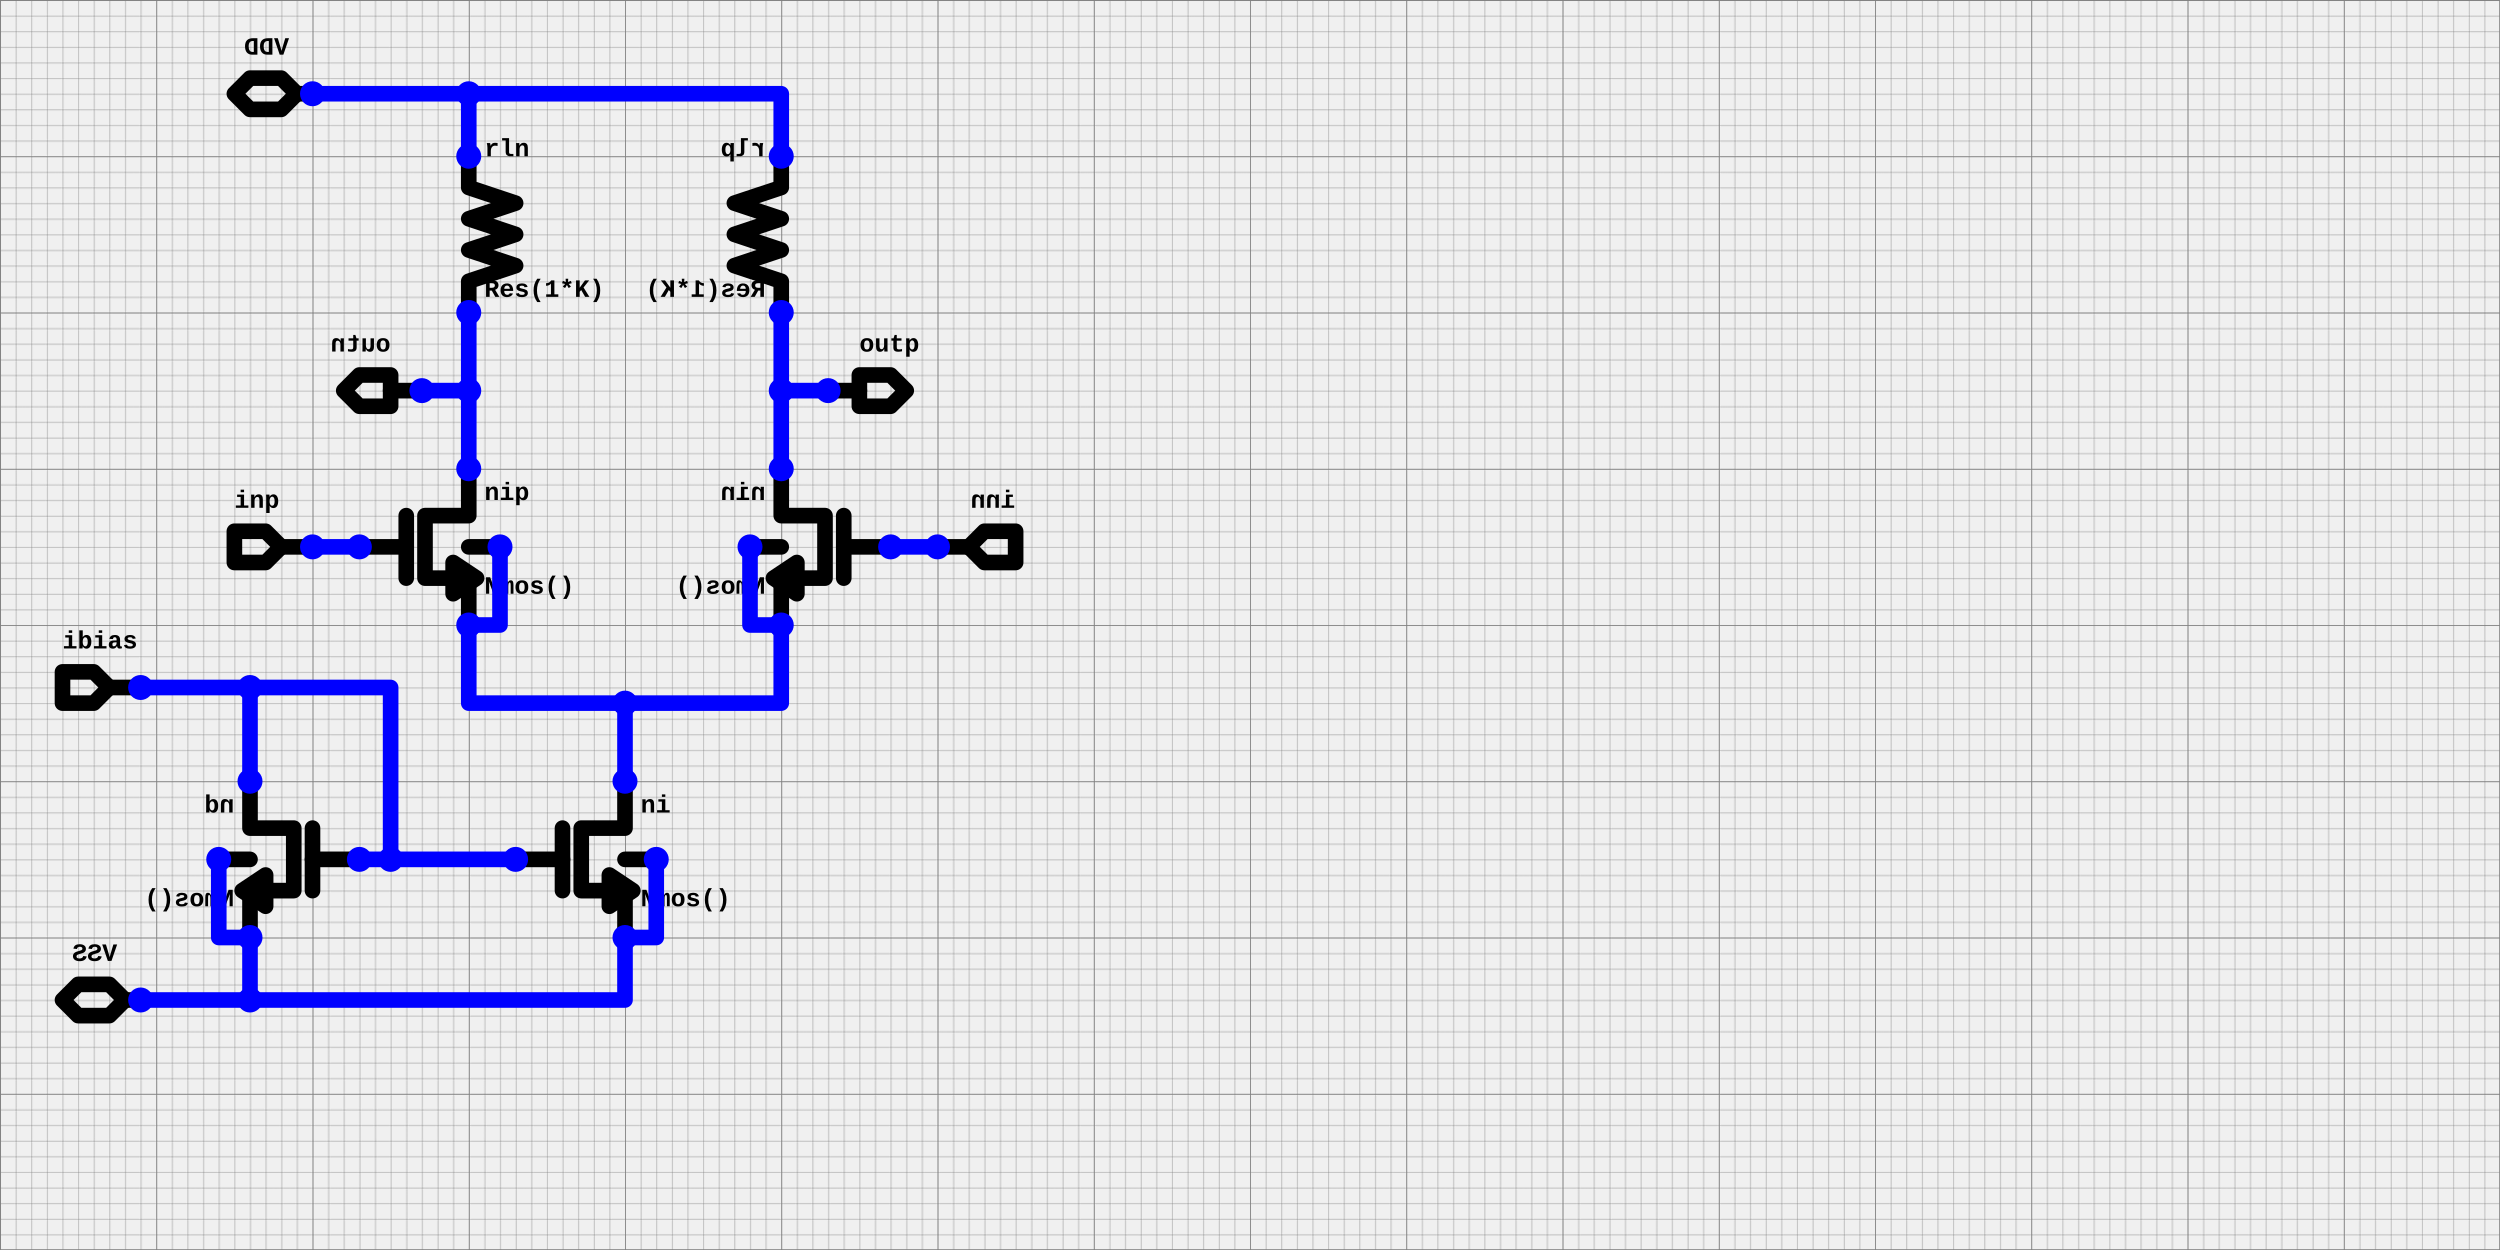
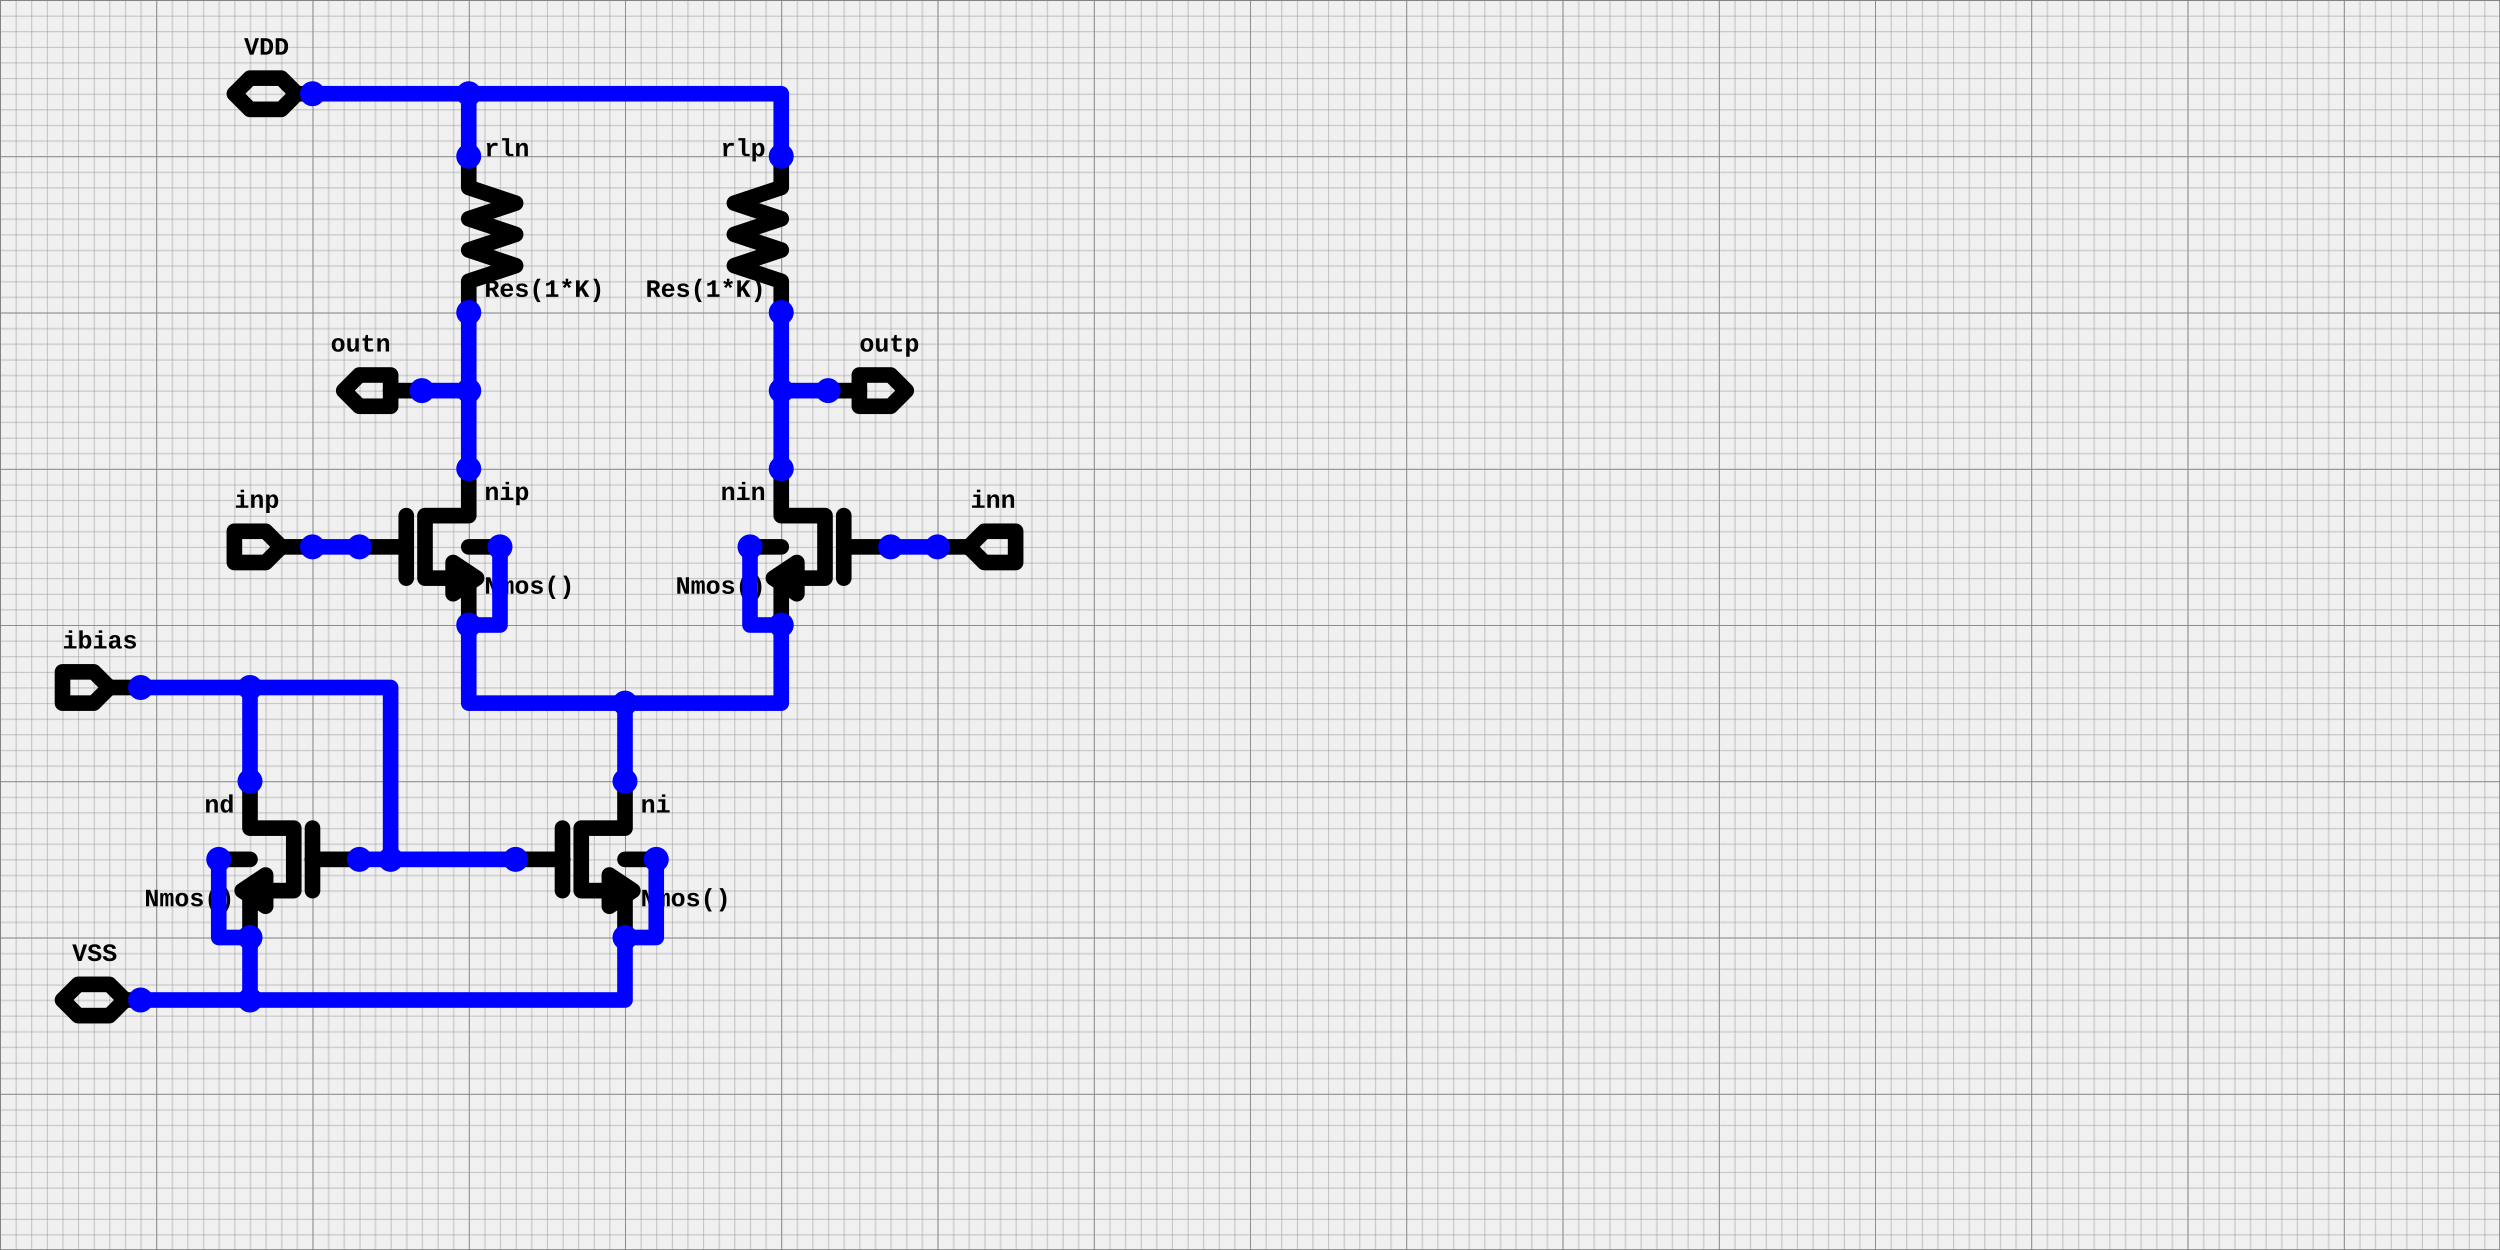
<svg xmlns="http://www.w3.org/2000/svg" width="1600" height="800">
  <style id="hdl21-schematic-style">

/* Styling for Symbol and Wire Elements */
.hdl21-symbols {
  fill: none;
  stroke: black;
  stroke-opacity: 1;
  stroke-miterlimit: 0;
  stroke-linecap: round;
  stroke-linejoin: round;
  stroke-width: 10px;
  stroke-dashoffset: 0px;
}

.hdl21-instance-port {
  fill: white;
  stroke: black;
  stroke-opacity: 1;
  stroke-miterlimit: 0;
  stroke-linecap: round;
  stroke-linejoin: round;
  stroke-width: 4px;
  stroke-dashoffset: 0px;
}

.hdl21-dot {
  fill: blue;
  stroke: blue;
  stroke-opacity: 1;
  stroke-miterlimit: 0;
  stroke-linecap: round;
  stroke-linejoin: round;
  stroke-width: 4px;
  stroke-dashoffset: 0px;
}

.hdl21-wire {
  fill: none;
  stroke: blue;
  stroke-opacity: 1;
  stroke-miterlimit: 0;
  stroke-linecap: round;
  stroke-linejoin: round;
  stroke-width: 10px;
  stroke-dashoffset: 0px;
}

/* Styling for Text Labels */
.hdl21-labels,
.hdl21-instance-name,
.hdl21-instance-of,
.hdl21-port-name,
.hdl21-wire-name {
  fill: black;
  font-family: Menlo, Monaco, 'Courier New', monospace;
  font-weight: bold;
  font-size: 16px;
}

/* Dark Mode Color Overrides */
@media (prefers-color-scheme:dark) {
    svg {
        background-color: #1e1e1e;
    }
    .hdl21-dot {
        fill: #87d3f8;
        stroke: #87d3f8;
    }
    .hdl21-wire {
        stroke: #87d3f8;
    }
    .hdl21-symbols {
        stroke: lightgrey;
    }
    .hdl21-labels,
    .hdl21-port-name,
    .hdl21-instance-name,
    .hdl21-instance-of,
    .hdl21-wire-name {
        fill: lightgrey;
    }
}
</style>
  <defs id="hdl21-schematic-defs">
    <g id="hdl21-schematic-prelude">
      <text>import hdl21 as h </text>
      <text>from hdl21.primitives import *</text>
    </g>
    <text id="hdl21-schematic-circuit">
    {"name":"","prelude":"import hdl21 as h \nfrom hdl21.primitives import *","signals":[{"name":"1","portdir":"INTERNAL"},{"name":"inp","portdir":"INPUT"},{"name":"VDD","portdir":"INOUT"},{"name":"outp","portdir":"OUTPUT"},{"name":"VSS","portdir":"INOUT"},{"name":"ibias","portdir":"INPUT"},{"name":"inn","portdir":"INPUT"},{"name":"outn","portdir":"OUTPUT"}],"instances":[{"name":"nip","of":"Nmos()","conns":[{"portname":"d","signame":"outn"},{"portname":"g","signame":"inp"},{"portname":"s","signame":"1"},{"portname":"b","signame":"1"}]},{"name":"nin","of":"Nmos()","conns":[{"portname":"d","signame":"outp"},{"portname":"g","signame":"inn"},{"portname":"s","signame":"1"},{"portname":"b","signame":"1"}]},{"name":"ni","of":"Nmos()","conns":[{"portname":"d","signame":"1"},{"portname":"g","signame":"ibias"},{"portname":"s","signame":"VSS"},{"portname":"b","signame":"VSS"}]},{"name":"nd","of":"Nmos()","conns":[{"portname":"d","signame":"ibias"},{"portname":"g","signame":"ibias"},{"portname":"s","signame":"VSS"},{"portname":"b","signame":"VSS"}]},{"name":"rlp","of":"Res(1*K)","conns":[{"portname":"p","signame":"VDD"},{"portname":"n","signame":"outp"}]},{"name":"rln","of":"Res(1*K)","conns":[{"portname":"p","signame":"VDD"},{"portname":"n","signame":"outn"}]}]}
  </text>
    <pattern id="hdl21-grid-minor" width="10" height="10" patternUnits="userSpaceOnUse">
      <path d="M 10 0 L 0 0 0 10" fill="none" stroke="gray" stroke-width="0.5" />
    </pattern>
    <pattern id="hdl21-grid-major" width="100" height="100" patternUnits="userSpaceOnUse">
      <rect width="100" height="100" fill="url(#hdl21-grid-minor)" />
      <path d="M 100 0 L 0 0 0 100" fill="none" stroke="gray" stroke-width="1" />
    </pattern>
  </defs>
  <rect id="hdl21-schematic-background" width="100%" height="100%" fill="url(#hdl21-grid-major)" stroke="gray" stroke-width="1" />
  <g class="hdl21-instance" transform="matrix(1 0 0 1 300 300)">
    <g class="hdl21-elements-nmos">
      <path d="M 0 0 L 0 30 L -28 30 L -28 70 L 0 70 L 0 100" class="hdl21-symbols" />
      <path d="M -40 30 L -40 70" class="hdl21-symbols" />
      <path d="M -40 50 L -70 50" class="hdl21-symbols" />
      <path d="M 0 50 L 20 50" class="hdl21-symbols" />
      <path d="M -10 60 L -10 80 L 5 70 Z" class="hdl21-symbols" />
      <circle cx="0" cy="0" r="4" class="hdl21-instance-port" />
      <circle cx="-70" cy="50" r="4" class="hdl21-instance-port" />
      <circle cx="0" cy="100" r="4" class="hdl21-instance-port" />
      <circle cx="20" cy="50" r="4" class="hdl21-instance-port" />
    </g>
-     <text x="10" y="20" class="hdl21-instance-name">nip</text>
-     <text x="10" y="80" class="hdl21-instance-of">Nmos()</text>
+     <text class="hdl21-instance-name" text-anchor="start" transform="matrix(1 0 0 1 10 20)">nip</text>
+     <text class="hdl21-instance-of" text-anchor="start" transform="matrix(1 0 0 1 10 80)">Nmos()</text>
  </g>
  <g class="hdl21-instance" transform="matrix(-1 0 0 1 500 300)">
    <g class="hdl21-elements-nmos">
      <path d="M 0 0 L 0 30 L -28 30 L -28 70 L 0 70 L 0 100" class="hdl21-symbols" />
      <path d="M -40 30 L -40 70" class="hdl21-symbols" />
      <path d="M -40 50 L -70 50" class="hdl21-symbols" />
      <path d="M 0 50 L 20 50" class="hdl21-symbols" />
      <path d="M -10 60 L -10 80 L 5 70 Z" class="hdl21-symbols" />
      <circle cx="0" cy="0" r="4" class="hdl21-instance-port" />
      <circle cx="-70" cy="50" r="4" class="hdl21-instance-port" />
      <circle cx="0" cy="100" r="4" class="hdl21-instance-port" />
      <circle cx="20" cy="50" r="4" class="hdl21-instance-port" />
    </g>
-     <text x="10" y="20" class="hdl21-instance-name">nin</text>
-     <text x="10" y="80" class="hdl21-instance-of">Nmos()</text>
+     <text class="hdl21-instance-name" text-anchor="end" transform="matrix(-1 0 0 1 10 20)">nin</text>
+     <text class="hdl21-instance-of" text-anchor="end" transform="matrix(-1 0 0 1 10 80)">Nmos()</text>
  </g>
  <g class="hdl21-instance" transform="matrix(1 0 0 1 400 500)">
    <g class="hdl21-elements-nmos">
      <path d="M 0 0 L 0 30 L -28 30 L -28 70 L 0 70 L 0 100" class="hdl21-symbols" />
      <path d="M -40 30 L -40 70" class="hdl21-symbols" />
      <path d="M -40 50 L -70 50" class="hdl21-symbols" />
      <path d="M 0 50 L 20 50" class="hdl21-symbols" />
      <path d="M -10 60 L -10 80 L 5 70 Z" class="hdl21-symbols" />
      <circle cx="0" cy="0" r="4" class="hdl21-instance-port" />
      <circle cx="-70" cy="50" r="4" class="hdl21-instance-port" />
      <circle cx="0" cy="100" r="4" class="hdl21-instance-port" />
      <circle cx="20" cy="50" r="4" class="hdl21-instance-port" />
    </g>
-     <text x="10" y="20" class="hdl21-instance-name">ni</text>
-     <text x="10" y="80" class="hdl21-instance-of">Nmos()</text>
+     <text class="hdl21-instance-name" text-anchor="start" transform="matrix(1 0 0 1 10 20)">ni</text>
+     <text class="hdl21-instance-of" text-anchor="start" transform="matrix(1 0 0 1 10 80)">Nmos()</text>
  </g>
  <g class="hdl21-instance" transform="matrix(-1 0 0 1 160 500)">
    <g class="hdl21-elements-nmos">
      <path d="M 0 0 L 0 30 L -28 30 L -28 70 L 0 70 L 0 100" class="hdl21-symbols" />
      <path d="M -40 30 L -40 70" class="hdl21-symbols" />
      <path d="M -40 50 L -70 50" class="hdl21-symbols" />
      <path d="M 0 50 L 20 50" class="hdl21-symbols" />
      <path d="M -10 60 L -10 80 L 5 70 Z" class="hdl21-symbols" />
      <circle cx="0" cy="0" r="4" class="hdl21-instance-port" />
      <circle cx="-70" cy="50" r="4" class="hdl21-instance-port" />
      <circle cx="0" cy="100" r="4" class="hdl21-instance-port" />
      <circle cx="20" cy="50" r="4" class="hdl21-instance-port" />
    </g>
-     <text x="10" y="20" class="hdl21-instance-name">nd</text>
-     <text x="10" y="80" class="hdl21-instance-of">Nmos()</text>
+     <text class="hdl21-instance-name" text-anchor="end" transform="matrix(-1 0 0 1 10 20)">nd</text>
+     <text class="hdl21-instance-of" text-anchor="end" transform="matrix(-1 0 0 1 10 80)">Nmos()</text>
  </g>
  <g class="hdl21-instance" transform="matrix(-1 0 0 1 500 100)">
    <g class="hdl21-elements-res">
      <path d="M 0 0 L 0 20 L 30 30 L 0 40 L 30 50 L 0 60 L 30 70 L 0 80 L 0 100" class="hdl21-symbols" />
      <circle cx="0" cy="0" r="4" class="hdl21-instance-port" />
      <circle cx="0" cy="100" r="4" class="hdl21-instance-port" />
    </g>
-     <text x="10" y="0" class="hdl21-instance-name">rlp</text>
-     <text x="10" y="90" class="hdl21-instance-of">Res(1*K)</text>
+     <text class="hdl21-instance-name" text-anchor="end" transform="matrix(-1 0 0 1 10 0)">rlp</text>
+     <text class="hdl21-instance-of" text-anchor="end" transform="matrix(-1 0 0 1 10 90)">Res(1*K)</text>
  </g>
  <g class="hdl21-instance" transform="matrix(1 0 0 1 300 100)">
    <g class="hdl21-elements-res">
      <path d="M 0 0 L 0 20 L 30 30 L 0 40 L 30 50 L 0 60 L 30 70 L 0 80 L 0 100" class="hdl21-symbols" />
      <circle cx="0" cy="0" r="4" class="hdl21-instance-port" />
      <circle cx="0" cy="100" r="4" class="hdl21-instance-port" />
    </g>
-     <text x="10" y="0" class="hdl21-instance-name">rln</text>
-     <text x="10" y="90" class="hdl21-instance-of">Res(1*K)</text>
+     <text class="hdl21-instance-name" text-anchor="start" transform="matrix(1 0 0 1 10 0)">rln</text>
+     <text class="hdl21-instance-of" text-anchor="start" transform="matrix(1 0 0 1 10 90)">Res(1*K)</text>
  </g>
  <g class="hdl21-port" transform="matrix(1 0 0 1 200 350)">
    <g class="hdl21-ports-input">
      <path d="M -50 -10 L -50 10 L -30 10 L -20 0 L -30 -10 Z" class="hdl21-symbols" />
      <path d="M -20 0 L 0 0" class="hdl21-symbols" />
      <circle cx="0" cy="0" r="4" class="hdl21-instance-port" />
    </g>
-     <text x="-50" y="-25" class="hdl21-port-name">inp</text>
+     <text class="hdl21-port-name" text-anchor="start" transform="matrix(1 0 0 1 -50 -25)">inp</text>
  </g>
  <g class="hdl21-port" transform="matrix(-1 0 0 1 200 60)">
    <g class="hdl21-ports-inout">
      <path d="M 20 -10 L 10 0 L 20 10 L 40 10 L 50 0 L 40 -10 Z" class="hdl21-symbols" />
      <path d="M 0 0 L 10 0" class="hdl21-symbols" />
      <circle cx="0" cy="0" r="4" class="hdl21-instance-port" />
    </g>
-     <text x="15" y="-25" class="hdl21-port-name">VDD</text>
+     <text class="hdl21-port-name" text-anchor="end" transform="matrix(-1 0 0 1 15 -25)">VDD</text>
  </g>
  <g class="hdl21-port" transform="matrix(1 0 0 1 530 250)">
    <g class="hdl21-ports-output">
      <path d="M 20 -10 L 20 10 L 40 10 L 50 0 L 40 -10 Z" class="hdl21-symbols" />
      <path d="M 0 0 L 20 0" class="hdl21-symbols" />
      <circle cx="0" cy="0" r="4" class="hdl21-instance-port" />
    </g>
-     <text x="20" y="-25" class="hdl21-port-name">outp</text>
+     <text class="hdl21-port-name" text-anchor="start" transform="matrix(1 0 0 1 20 -25)">outp</text>
  </g>
  <g class="hdl21-port" transform="matrix(-1 0 0 1 90 640)">
    <g class="hdl21-ports-inout">
      <path d="M 20 -10 L 10 0 L 20 10 L 40 10 L 50 0 L 40 -10 Z" class="hdl21-symbols" />
      <path d="M 0 0 L 10 0" class="hdl21-symbols" />
      <circle cx="0" cy="0" r="4" class="hdl21-instance-port" />
    </g>
-     <text x="15" y="-25" class="hdl21-port-name">VSS</text>
+     <text class="hdl21-port-name" text-anchor="end" transform="matrix(-1 0 0 1 15 -25)">VSS</text>
  </g>
  <g class="hdl21-port" transform="matrix(1 0 0 1 90 440)">
    <g class="hdl21-ports-input">
      <path d="M -50 -10 L -50 10 L -30 10 L -20 0 L -30 -10 Z" class="hdl21-symbols" />
      <path d="M -20 0 L 0 0" class="hdl21-symbols" />
      <circle cx="0" cy="0" r="4" class="hdl21-instance-port" />
    </g>
-     <text x="-50" y="-25" class="hdl21-port-name">ibias</text>
+     <text class="hdl21-port-name" text-anchor="start" transform="matrix(1 0 0 1 -50 -25)">ibias</text>
  </g>
  <g class="hdl21-port" transform="matrix(-1 0 0 1 600 350)">
    <g class="hdl21-ports-input">
      <path d="M -50 -10 L -50 10 L -30 10 L -20 0 L -30 -10 Z" class="hdl21-symbols" />
      <path d="M -20 0 L 0 0" class="hdl21-symbols" />
      <circle cx="0" cy="0" r="4" class="hdl21-instance-port" />
    </g>
-     <text x="-50" y="-25" class="hdl21-port-name">inn</text>
+     <text class="hdl21-port-name" text-anchor="end" transform="matrix(-1 0 0 1 -50 -25)">inn</text>
  </g>
  <g class="hdl21-port" transform="matrix(-1 0 0 1 270 250)">
    <g class="hdl21-ports-output">
      <path d="M 20 -10 L 20 10 L 40 10 L 50 0 L 40 -10 Z" class="hdl21-symbols" />
      <path d="M 0 0 L 20 0" class="hdl21-symbols" />
      <circle cx="0" cy="0" r="4" class="hdl21-instance-port" />
    </g>
-     <text x="20" y="-25" class="hdl21-port-name">outn</text>
+     <text class="hdl21-port-name" text-anchor="end" transform="matrix(-1 0 0 1 20 -25)">outn</text>
  </g>
  <g class="hdl21-wire">
    <path class="hdl21-wire" d="M 300 300 L 300 200 L 300 200" />
    <text visibility="hidden" class="hdl21-wire-name" />
  </g>
  <g class="hdl21-wire">
    <path class="hdl21-wire" d="M 300 400 L 320 400 L 320 350 L 320 350" />
    <text visibility="hidden" class="hdl21-wire-name" />
  </g>
  <g class="hdl21-wire">
    <path class="hdl21-wire" d="M 300 400 L 300 450 L 500 450 L 500 400 L 500 400" />
    <text visibility="hidden" class="hdl21-wire-name" />
  </g>
  <g class="hdl21-wire">
    <path class="hdl21-wire" d="M 480 350 L 480 400 L 500 400 L 500 400" />
    <text visibility="hidden" class="hdl21-wire-name" />
  </g>
  <g class="hdl21-wire">
    <path class="hdl21-wire" d="M 90 640 L 400 640 L 400 600 L 400 600" />
    <text visibility="hidden" class="hdl21-wire-name" />
  </g>
  <g class="hdl21-wire">
    <path class="hdl21-wire" d="M 160 600 L 160 640 L 160 640" />
    <text visibility="hidden" class="hdl21-wire-name" />
  </g>
  <g class="hdl21-wire">
    <path class="hdl21-wire" d="M 230 550 L 330 550 L 330 550" />
    <text visibility="hidden" class="hdl21-wire-name" />
  </g>
  <g class="hdl21-wire">
    <path class="hdl21-wire" d="M 400 500 L 400 450 L 400 450" />
    <text visibility="hidden" class="hdl21-wire-name" />
  </g>
  <g class="hdl21-wire">
    <path class="hdl21-wire" d="M 200 350 L 230 350 L 230 350" />
    <text visibility="hidden" class="hdl21-wire-name" />
  </g>
  <g class="hdl21-wire">
    <path class="hdl21-wire" d="M 500 100 L 500 60 L 200 60 L 200 60" />
    <text visibility="hidden" class="hdl21-wire-name" />
  </g>
  <g class="hdl21-wire">
    <path class="hdl21-wire" d="M 300 100 L 300 60 L 300 60" />
    <text visibility="hidden" class="hdl21-wire-name" />
  </g>
  <g class="hdl21-wire">
    <path class="hdl21-wire" d="M 500 300 L 500 200 L 500 200" />
    <text visibility="hidden" class="hdl21-wire-name" />
  </g>
  <g class="hdl21-wire">
    <path class="hdl21-wire" d="M 90 440 L 160 440 L 160 500 L 160 500" />
    <text visibility="hidden" class="hdl21-wire-name" />
  </g>
  <g class="hdl21-wire">
    <path class="hdl21-wire" d="M 160 440 L 250 440 L 250 550 L 250 550" />
    <text visibility="hidden" class="hdl21-wire-name" />
  </g>
  <g class="hdl21-wire">
    <path class="hdl21-wire" d="M 140 550 L 140 600 L 160 600 L 160 600" />
    <text visibility="hidden" class="hdl21-wire-name" />
  </g>
  <g class="hdl21-wire">
    <path class="hdl21-wire" d="M 420 550 L 420 600 L 400 600 L 400 600" />
    <text visibility="hidden" class="hdl21-wire-name" />
  </g>
  <g class="hdl21-wire">
    <path class="hdl21-wire" d="M 600 350 L 570 350 L 570 350" />
    <text visibility="hidden" class="hdl21-wire-name" />
  </g>
  <g class="hdl21-wire">
    <path class="hdl21-wire" d="M 530 250 L 500 250 L 500 250" />
    <text visibility="hidden" class="hdl21-wire-name" />
  </g>
  <g class="hdl21-wire">
    <path class="hdl21-wire" d="M 270 250 L 300 250 L 300 250" />
    <text visibility="hidden" class="hdl21-wire-name" />
  </g>
  <circle cx="160" cy="640" r="6" class="hdl21-dot" />
  <circle cx="160" cy="440" r="6" class="hdl21-dot" />
  <circle cx="160" cy="500" r="6" class="hdl21-dot" />
  <circle cx="160" cy="600" r="6" class="hdl21-dot" />
  <circle cx="400" cy="450" r="6" class="hdl21-dot" />
  <circle cx="400" cy="500" r="6" class="hdl21-dot" />
  <circle cx="400" cy="600" r="6" class="hdl21-dot" />
  <circle cx="300" cy="60" r="6" class="hdl21-dot" />
  <circle cx="300" cy="250" r="6" class="hdl21-dot" />
  <circle cx="300" cy="300" r="6" class="hdl21-dot" />
  <circle cx="300" cy="400" r="6" class="hdl21-dot" />
  <circle cx="300" cy="100" r="6" class="hdl21-dot" />
  <circle cx="300" cy="200" r="6" class="hdl21-dot" />
  <circle cx="250" cy="550" r="6" class="hdl21-dot" />
  <circle cx="500" cy="250" r="6" class="hdl21-dot" />
  <circle cx="500" cy="300" r="6" class="hdl21-dot" />
  <circle cx="500" cy="400" r="6" class="hdl21-dot" />
  <circle cx="500" cy="100" r="6" class="hdl21-dot" />
  <circle cx="500" cy="200" r="6" class="hdl21-dot" />
  <circle cx="200" cy="350" r="6" class="hdl21-dot" />
  <circle cx="200" cy="60" r="6" class="hdl21-dot" />
  <circle cx="530" cy="250" r="6" class="hdl21-dot" />
  <circle cx="90" cy="640" r="6" class="hdl21-dot" />
  <circle cx="90" cy="440" r="6" class="hdl21-dot" />
  <circle cx="600" cy="350" r="6" class="hdl21-dot" />
  <circle cx="270" cy="250" r="6" class="hdl21-dot" />
  <circle cx="230" cy="350" r="6" class="hdl21-dot" />
  <circle cx="230" cy="550" r="6" class="hdl21-dot" />
  <circle cx="320" cy="350" r="6" class="hdl21-dot" />
  <circle cx="570" cy="350" r="6" class="hdl21-dot" />
  <circle cx="480" cy="350" r="6" class="hdl21-dot" />
  <circle cx="330" cy="550" r="6" class="hdl21-dot" />
  <circle cx="420" cy="550" r="6" class="hdl21-dot" />
  <circle cx="140" cy="550" r="6" class="hdl21-dot" />
</svg>
